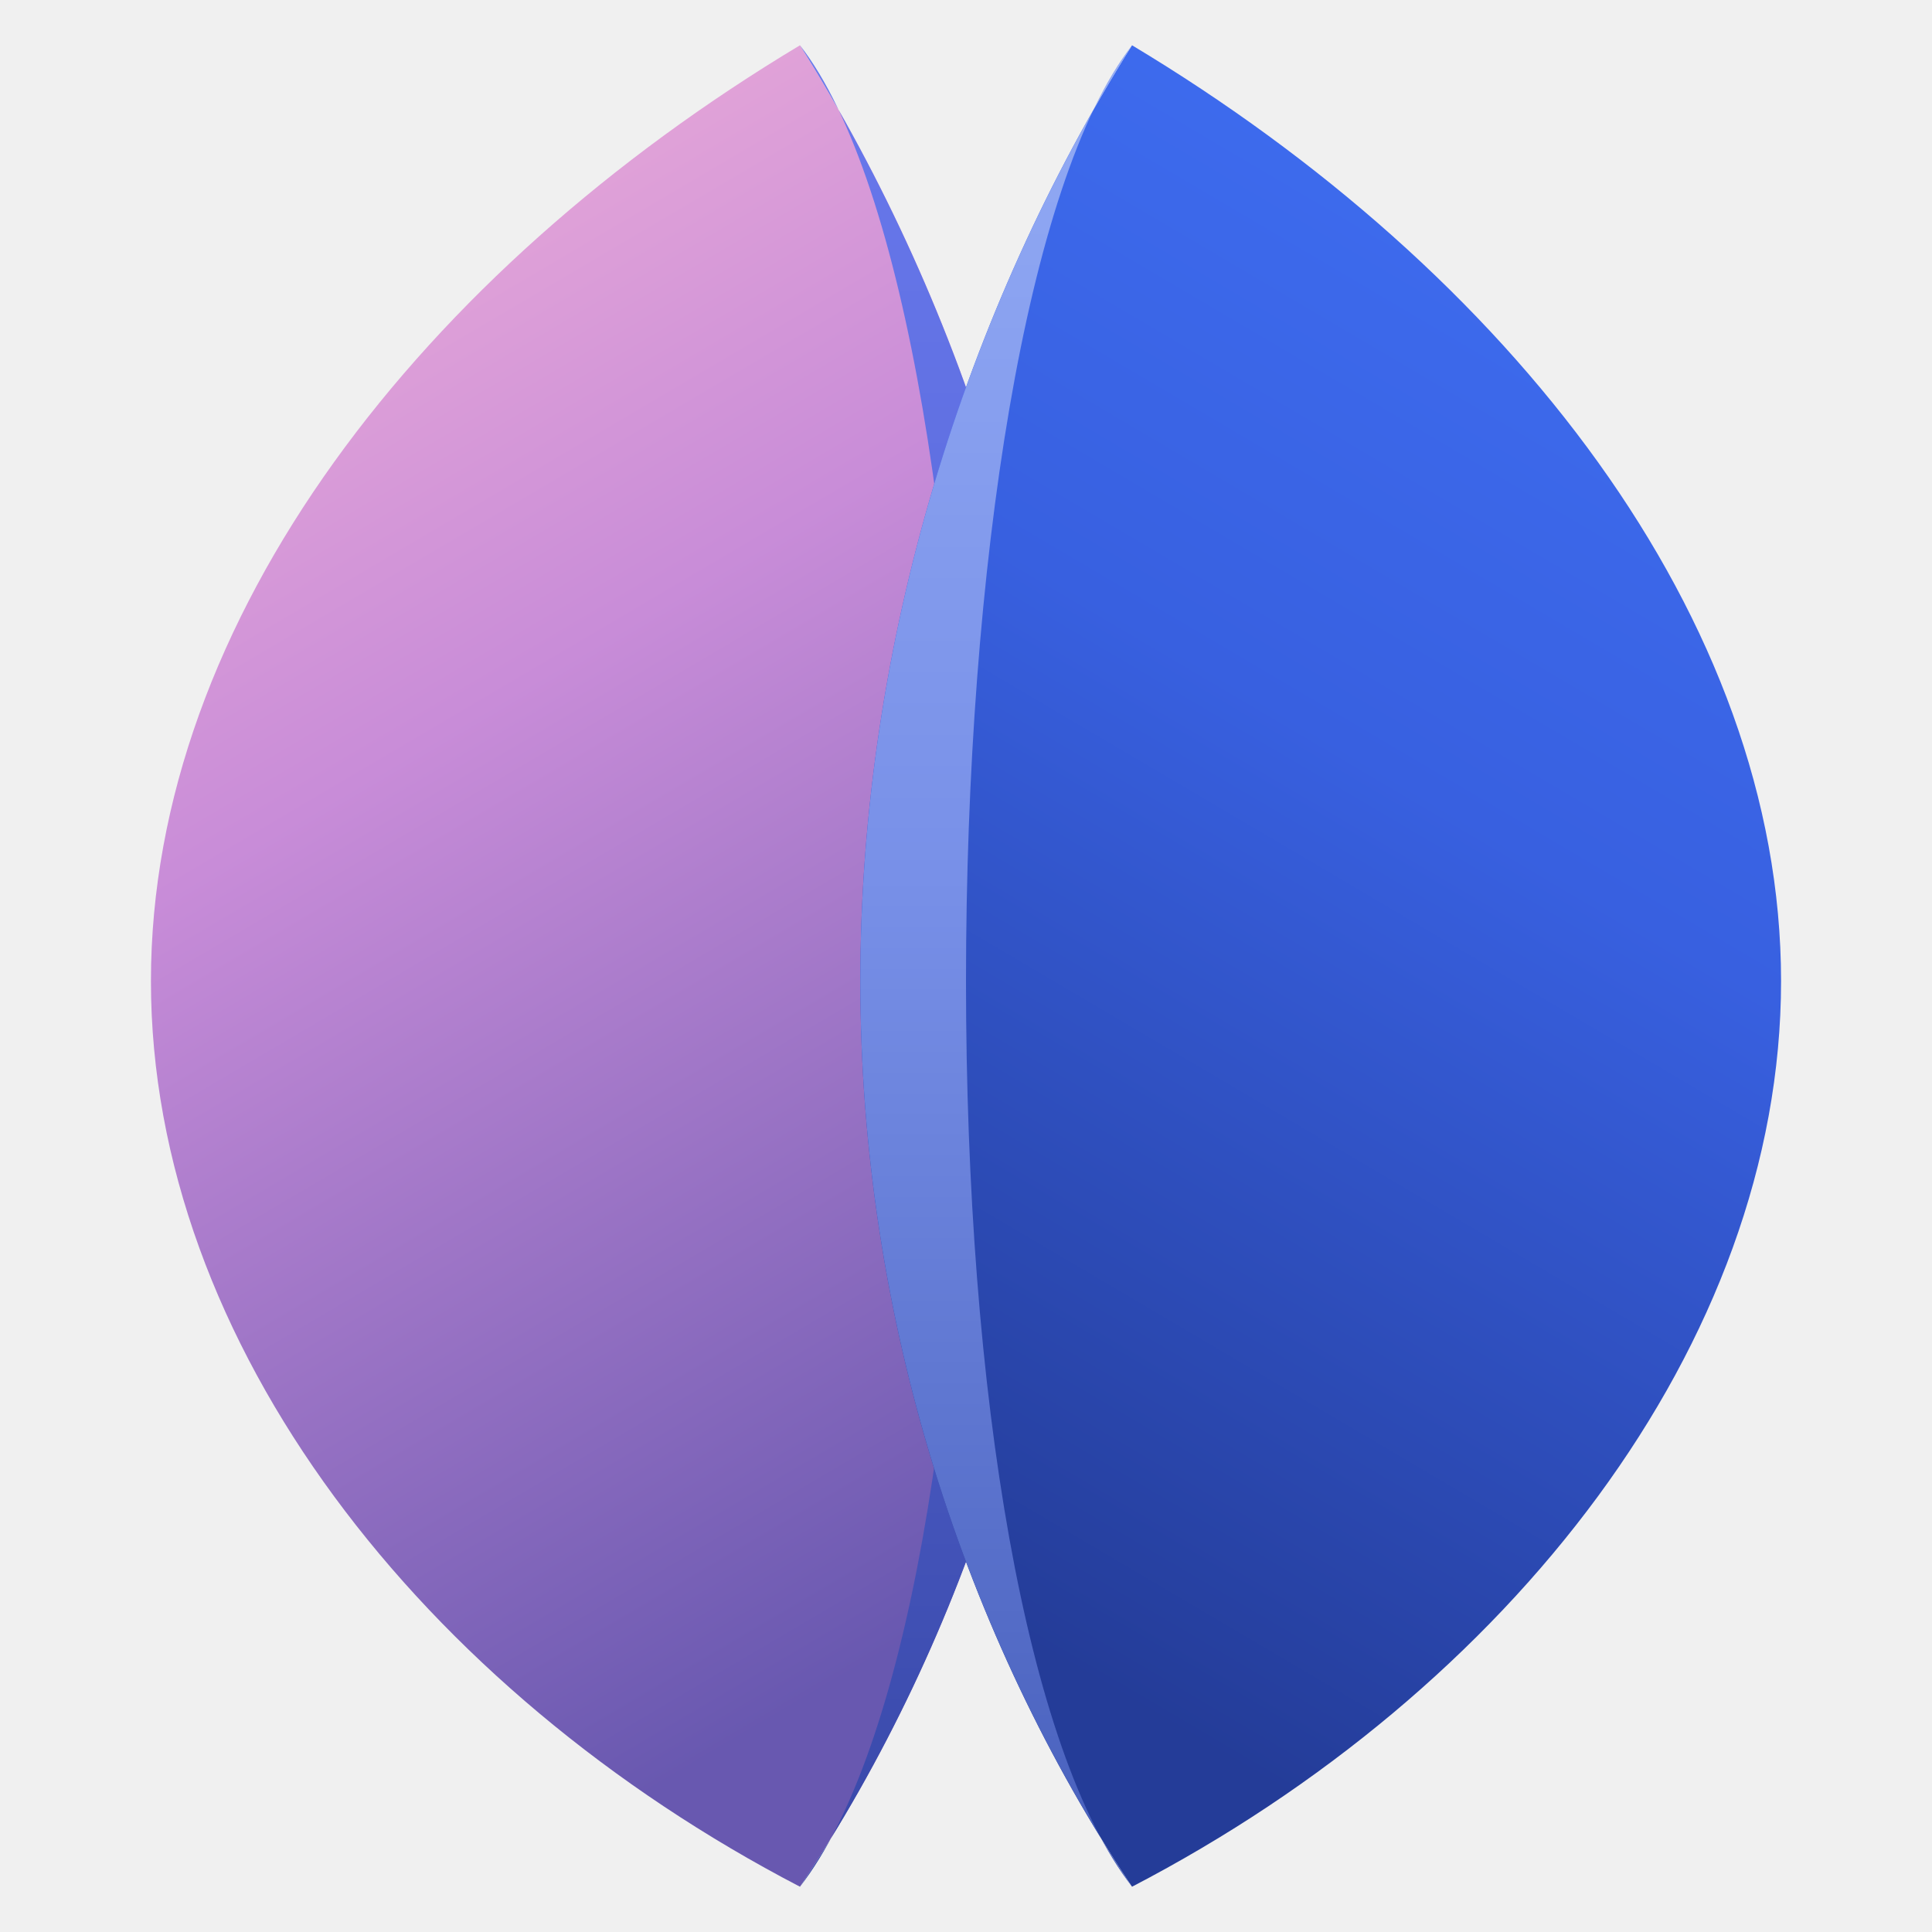
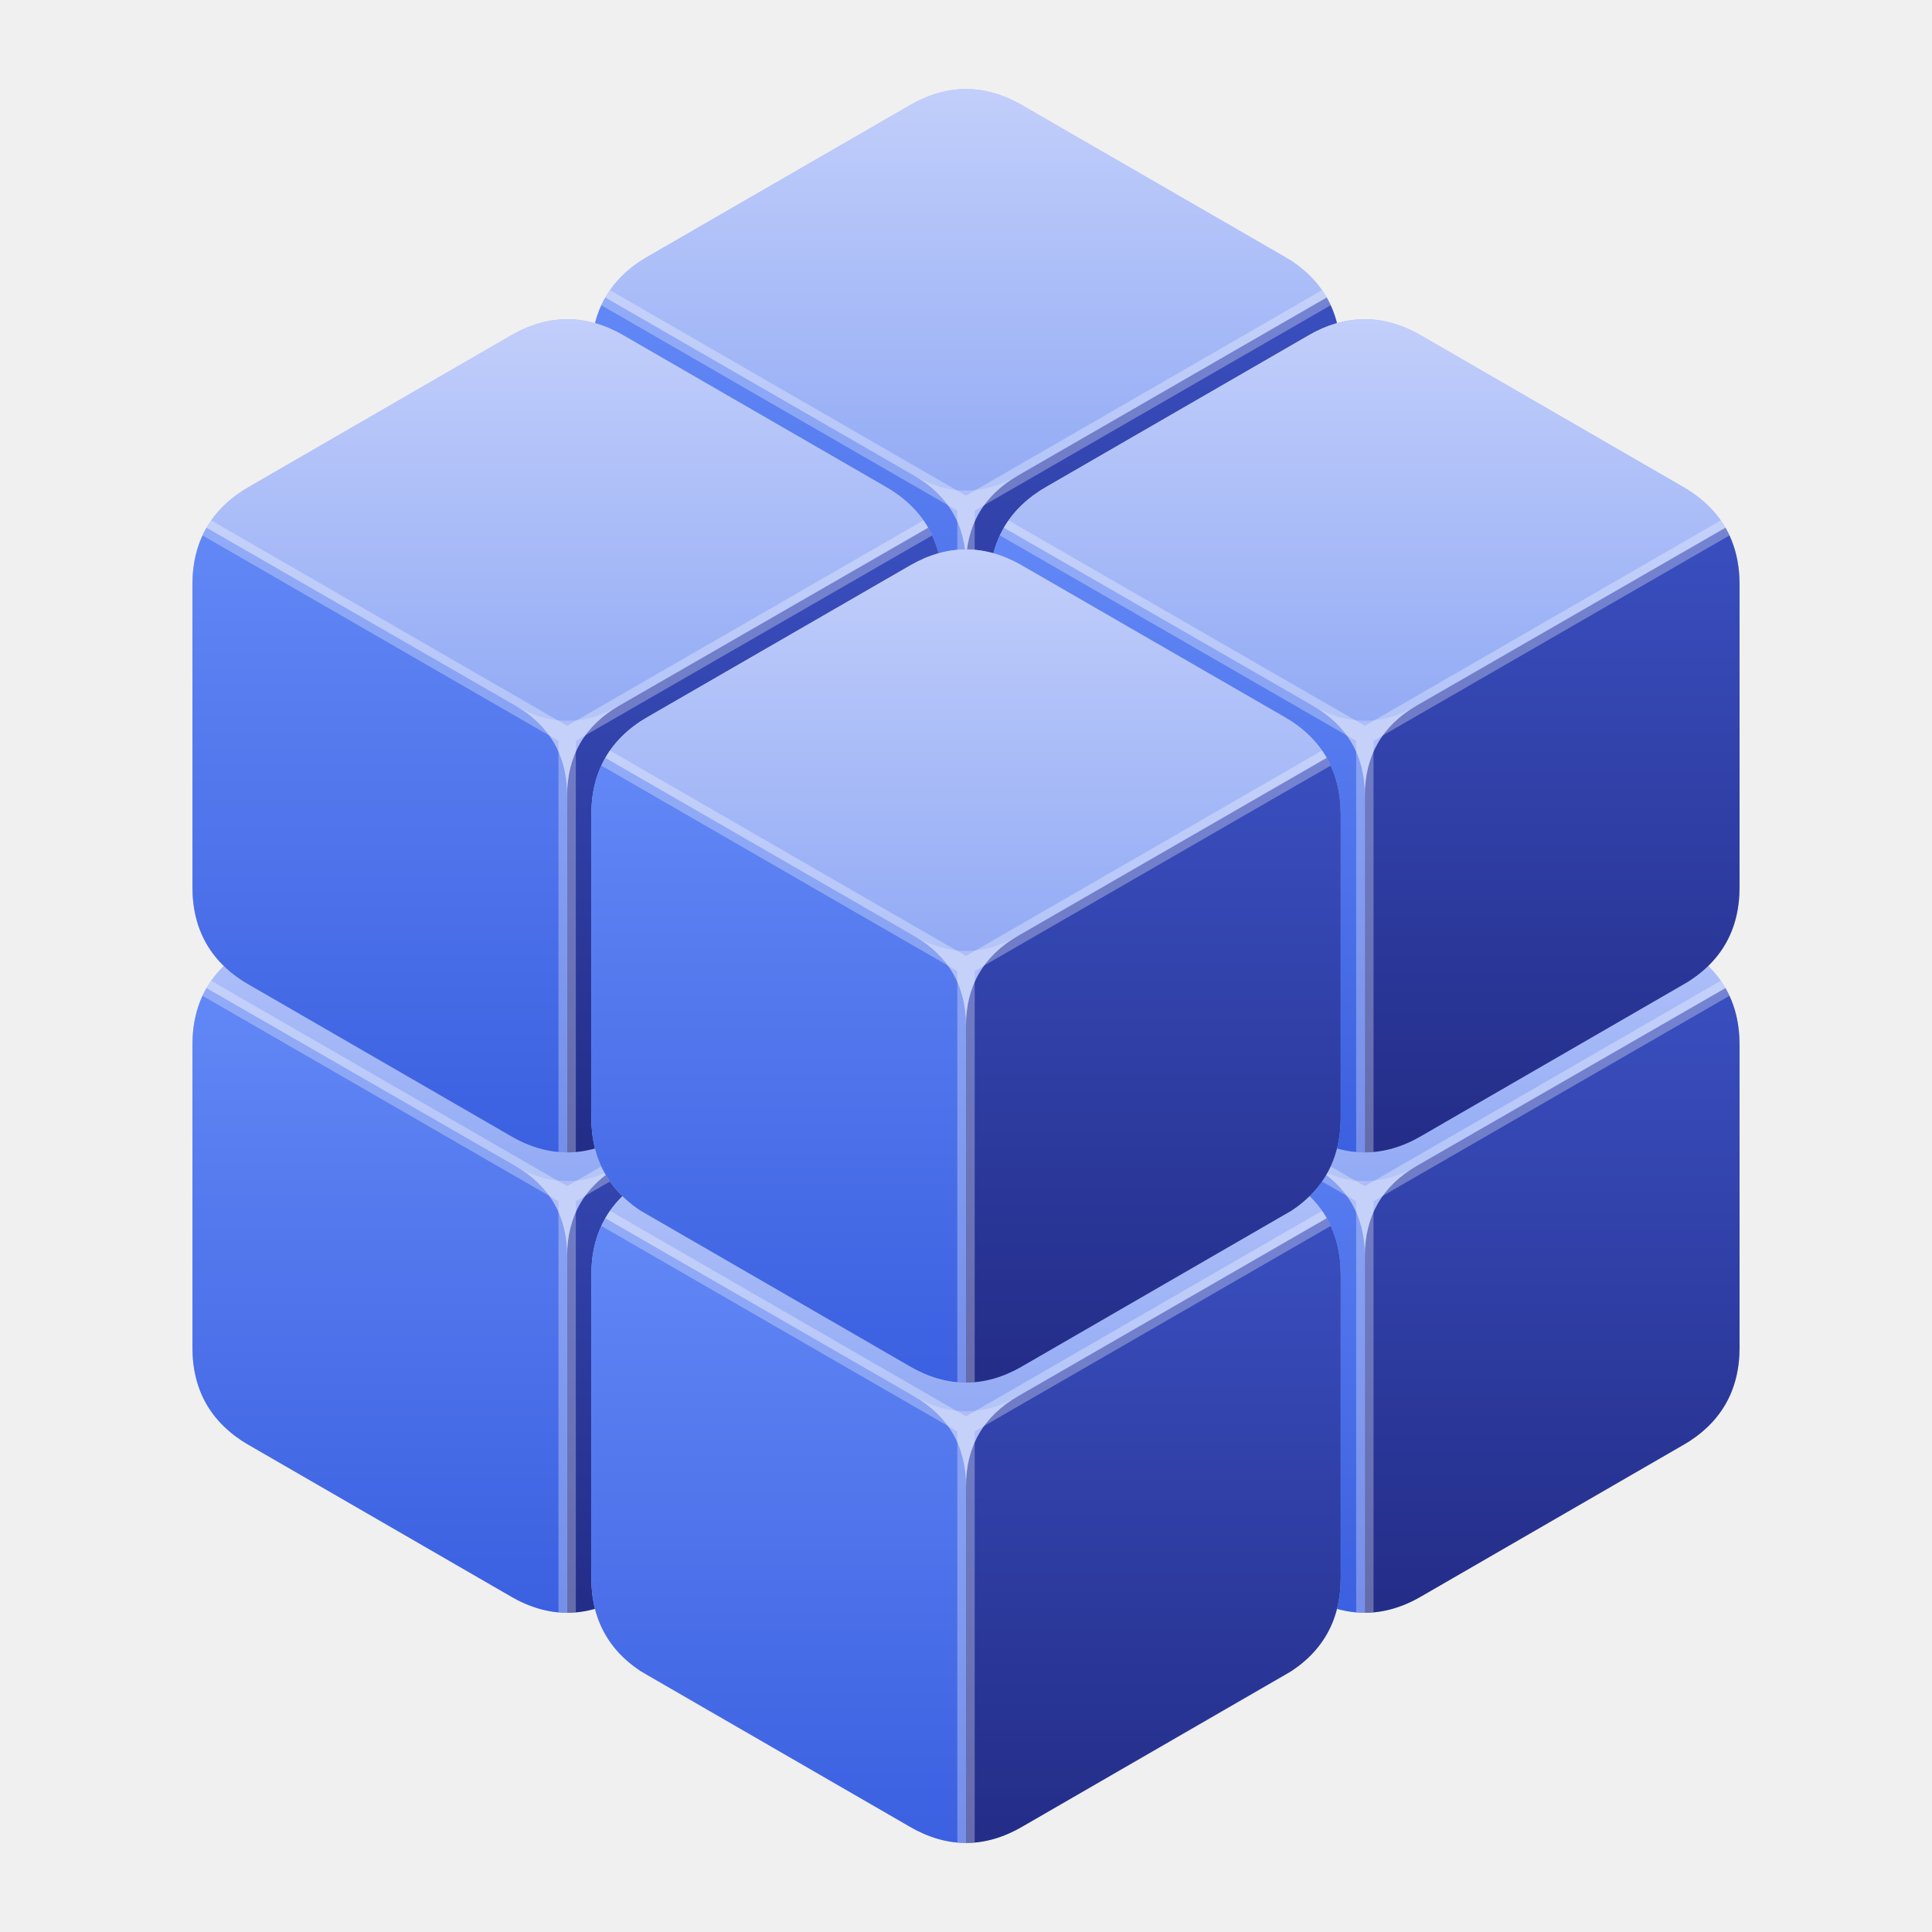
<svg xmlns="http://www.w3.org/2000/svg" viewBox="0 0 512 512">
  <defs>
-     <linearGradient id="lo" x1=".1" y1="0" x2=".4" y2="1">
-       <stop offset="0%" stop-color="#F0B0D8" />
-       <stop offset="40%" stop-color="#C88CD8" />
-       <stop offset="100%" stop-color="#6858B0" />
+     <linearGradient id="top" x1="0" y1="0" x2="0" y2="1">
+       <stop offset="0%" stop-color="#C4D0FB" />
+       <stop offset="100%" stop-color="#93ABF5" />
    </linearGradient>
-     <linearGradient id="li" x1=".5" y1="0" x2=".5" y2="1">
-       <stop offset="0%" stop-color="#6878EC" />
-       <stop offset="45%" stop-color="#5868D8" />
-       <stop offset="100%" stop-color="#3848A8" />
+     <linearGradient id="left" x1="0" y1="0" x2="0" y2="1">
+       <stop offset="0%" stop-color="#6388F6" />
+       <stop offset="100%" stop-color="#3A5FE0" />
    </linearGradient>
-     <linearGradient id="ro" x1=".9" y1="0" x2=".6" y2="1">
-       <stop offset="0%" stop-color="#4070F4" />
-       <stop offset="45%" stop-color="#3860E0" />
-       <stop offset="100%" stop-color="#243C98" />
+     <linearGradient id="right" x1="0" y1="0" x2="0" y2="1">
+       <stop offset="0%" stop-color="#3A4FC0" />
+       <stop offset="100%" stop-color="#232C86" />
    </linearGradient>
-     <linearGradient id="ri" x1=".5" y1="0" x2=".5" y2="1">
-       <stop offset="0%" stop-color="#92AAF4" />
-       <stop offset="45%" stop-color="#7890E8" />
-       <stop offset="100%" stop-color="#4860BC" />
-     </linearGradient>
+     <clipPath id="cube-1">
+       <path d="M241.1 27.9Q256 19.3 270.9 27.9L340.4 68Q355.3 76.7 355.3 93.9L355.3 174.1Q355.3 191.3 340.4 200L270.9 240.1Q256 248.7 241.1 240.1L171.6 200Q156.7 191.3 156.7 174.1L156.7 93.9Q156.7 76.7 171.6 68Z" />
+     </clipPath>
+     <clipPath id="cube-2">
+       <path d="M135.4 210.9Q150.3 202.3 165.3 210.9L234.7 251Q249.7 259.7 249.7 276.9L249.7 357.1Q249.7 374.3 234.7 383L165.3 423.1Q150.3 431.7 135.4 423.1L66 383Q51 374.3 51 357.1L51 276.9Q51 259.7 66 251Z" />
+     </clipPath>
+     <clipPath id="cube-3">
+       <path d="M346.7 210.9Q361.7 202.3 376.6 210.9L446 251Q461 259.7 461 276.9L461 357.1Q461 374.3 446 383L376.6 423.1Q361.7 431.7 346.7 423.1L277.3 383Q262.3 374.3 262.3 357.1L262.3 276.9Q262.3 259.7 277.3 251Z" />
+     </clipPath>
+     <clipPath id="cube-4">
+       <path d="M135.4 88.9Q150.3 80.3 165.3 88.9L234.7 129Q249.7 137.7 249.7 154.9L249.7 235.1Q249.7 252.3 234.7 261L165.3 301.1Q150.3 309.7 135.4 301.1L66 261Q51 252.3 51 235.1L51 154.9Q51 137.7 66 129Z" />
+     </clipPath>
+     <clipPath id="cube-5">
+       <path d="M346.7 88.9Q361.7 80.3 376.6 88.9L446 129Q461 137.7 461 154.9L461 235.1Q461 252.3 446 261L376.6 301.1Q361.7 309.7 346.7 301.1L277.3 261Q262.3 252.3 262.3 235.1L262.3 154.9Q262.3 137.7 277.3 129Z" />
+     </clipPath>
+     <clipPath id="cube-6">
+       <path d="M241.1 271.9Q256 263.3 270.9 271.9L340.4 312Q355.3 320.7 355.3 337.9L355.3 418.1Q355.3 435.3 340.4 444L270.9 484.1Q256 492.7 241.1 484.1L171.6 444Q156.7 435.3 156.7 418.1L156.7 337.9Q156.7 320.7 171.6 312Z" />
+     </clipPath>
+     <clipPath id="cube-7">
+       <path d="M241.1 149.9Q256 141.3 270.9 149.9L340.4 190Q355.3 198.7 355.3 215.9L355.3 296.1Q355.3 313.3 340.4 322L270.9 362.1Q256 370.7 241.1 362.1L171.6 322Q156.7 313.3 156.7 296.1L156.7 215.9Q156.7 198.7 171.6 190Z" />
+     </clipPath>
  </defs>
-   <path d="M212 12 C112 72 40 164 40 260 C40 356 112 448 212 500 C256 434 284 350 284 260 C284 170 256 82 212 12Z" fill="url(#lo)" />
-   <path d="M212 12 C256 82 284 170 284 260 C284 350 256 434 212 500 C240 464 256 370 256 260 C256 150 240 48 212 12Z" fill="url(#li)" />
-   <path d="M300 12 C400 72 472 164 472 260 C472 356 400 448 300 500 C256 434 228 350 228 260 C228 170 256 82 300 12Z" fill="url(#ro)" />
-   <path d="M300 12 C256 82 228 170 228 260 C228 350 256 434 300 500 C272 464 256 370 256 260 C256 150 272 48 300 12Z" fill="url(#ri)" />
+   <g clip-path="url(#cube-1)">
+     <path d="M241.1 27.9Q256 19.3 270.9 27.9L340.4 68Q355.3 76.7 355.3 93.9L355.3 174.1Q355.3 191.3 340.4 200L270.9 240.1Q256 248.7 241.1 240.1L171.6 200Q156.7 191.3 156.7 174.1L156.7 93.9Q156.7 76.7 171.6 68Z" fill="#AEBDF8" />
+     <path d="M256 19.3L355.3 76.7L269.8 126Q256 134 242.2 126L156.7 76.7Z" fill="url(#top)" />
+     <path d="M156.7 76.7L242.2 126Q256 134 256 149.9L256 248.7L156.7 191.3Z" fill="url(#left)" />
+     <path d="M355.3 76.7L269.8 126Q256 134 256 149.9L256 248.7L355.3 191.3Z" fill="url(#right)" />
+     <path d="M256 134L156.7 76.7M256 134L355.3 76.7M256 134L256 248.7" fill="none" stroke="#FFFFFF" stroke-opacity=".3" stroke-width="4.6" stroke-linecap="round" stroke-linejoin="round" />
+   </g>
+   <g clip-path="url(#cube-2)">
+     <path d="M135.4 210.9Q150.3 202.3 165.3 210.9L234.7 251Q249.7 259.7 249.7 276.9L249.7 357.1Q249.7 374.3 234.7 383L165.3 423.1Q150.3 431.7 135.4 423.1L66 383Q51 374.3 51 357.1L51 276.9Q51 259.7 66 251Z" fill="#AEBDF8" />
+     <path d="M150.3 202.3L249.7 259.7L164.1 309Q150.3 317 136.6 309L51 259.7Z" fill="url(#top)" />
+     <path d="M51 259.7L136.6 309Q150.3 317 150.3 332.9L150.3 431.7L51 374.3Z" fill="url(#left)" />
+     <path d="M249.7 259.7L164.1 309Q150.3 317 150.3 332.9L150.3 431.7L249.7 374.3Z" fill="url(#right)" />
+     <path d="M150.3 317L51 259.7M150.3 317L249.7 259.7M150.3 317L150.3 431.7" fill="none" stroke="#FFFFFF" stroke-opacity=".3" stroke-width="4.6" stroke-linecap="round" stroke-linejoin="round" />
+   </g>
+   <g clip-path="url(#cube-3)">
+     <path d="M346.7 210.9Q361.7 202.3 376.6 210.9L446 251Q461 259.7 461 276.9L461 357.1Q461 374.3 446 383L376.6 423.1Q361.7 431.7 346.7 423.1L277.3 383Q262.3 374.3 262.3 357.1L262.3 276.9Q262.3 259.7 277.3 251Z" fill="#AEBDF8" />
+     <path d="M361.7 202.3L461 259.7L375.4 309Q361.7 317 347.9 309L262.3 259.7Z" fill="url(#top)" />
+     <path d="M262.3 259.7L347.9 309Q361.7 317 361.7 332.9L361.7 431.7L262.3 374.3Z" fill="url(#left)" />
+     <path d="M461 259.7L375.4 309Q361.7 317 361.7 332.9L361.7 431.7L461 374.3Z" fill="url(#right)" />
+     <path d="M361.7 317L262.3 259.7M361.7 317L461 259.7M361.7 317L361.7 431.7" fill="none" stroke="#FFFFFF" stroke-opacity=".3" stroke-width="4.6" stroke-linecap="round" stroke-linejoin="round" />
+   </g>
+   <g clip-path="url(#cube-4)">
+     <path d="M135.4 88.9Q150.3 80.3 165.3 88.9L234.7 129Q249.7 137.7 249.7 154.9L249.7 235.1Q249.7 252.3 234.7 261L165.3 301.1Q150.3 309.7 135.4 301.1L66 261Q51 252.3 51 235.1L51 154.9Q51 137.7 66 129Z" fill="#AEBDF8" />
+     <path d="M150.3 80.3L249.7 137.7L164.1 187Q150.3 195 136.6 187L51 137.7Z" fill="url(#top)" />
+     <path d="M51 137.7L136.6 187Q150.3 195 150.3 210.9L150.3 309.7L51 252.3Z" fill="url(#left)" />
+     <path d="M249.7 137.7L164.1 187Q150.3 195 150.3 210.9L150.3 309.7L249.7 252.3Z" fill="url(#right)" />
+     <path d="M150.3 195L51 137.7M150.3 195L249.7 137.7M150.3 195L150.3 309.7" fill="none" stroke="#FFFFFF" stroke-opacity=".3" stroke-width="4.6" stroke-linecap="round" stroke-linejoin="round" />
+   </g>
+   <g clip-path="url(#cube-5)">
+     <path d="M346.7 88.9Q361.7 80.3 376.6 88.9L446 129Q461 137.7 461 154.9L461 235.1Q461 252.3 446 261L376.6 301.1Q361.7 309.7 346.7 301.1L277.3 261Q262.3 252.3 262.3 235.1L262.3 154.9Q262.3 137.7 277.3 129Z" fill="#AEBDF8" />
+     <path d="M361.7 80.3L461 137.7L375.4 187Q361.7 195 347.9 187L262.3 137.7Z" fill="url(#top)" />
+     <path d="M262.3 137.7L347.9 187Q361.7 195 361.7 210.9L361.7 309.7L262.3 252.3Z" fill="url(#left)" />
+     <path d="M461 137.7L375.4 187Q361.7 195 361.7 210.9L361.7 309.7L461 252.3Z" fill="url(#right)" />
+     <path d="M361.7 195L262.3 137.7M361.7 195L461 137.7M361.7 195L361.7 309.7" fill="none" stroke="#FFFFFF" stroke-opacity=".3" stroke-width="4.6" stroke-linecap="round" stroke-linejoin="round" />
+   </g>
+   <g clip-path="url(#cube-6)">
+     <path d="M241.1 271.9Q256 263.3 270.9 271.9L340.4 312Q355.3 320.7 355.3 337.9L355.3 418.1Q355.3 435.3 340.4 444L270.9 484.1Q256 492.7 241.1 484.1L171.6 444Q156.7 435.3 156.7 418.1L156.7 337.9Q156.7 320.7 171.6 312Z" fill="#AEBDF8" />
+     <path d="M256 263.3L355.3 320.7L269.8 370Q256 378 242.2 370L156.7 320.7Z" fill="url(#top)" />
+     <path d="M156.7 320.7L242.2 370Q256 378 256 393.9L256 492.7L156.7 435.3Z" fill="url(#left)" />
+     <path d="M355.3 320.7L269.8 370Q256 378 256 393.9L256 492.7L355.3 435.3Z" fill="url(#right)" />
+     <path d="M256 378L156.7 320.7M256 378L355.3 320.7M256 378L256 492.7" fill="none" stroke="#FFFFFF" stroke-opacity=".3" stroke-width="4.6" stroke-linecap="round" stroke-linejoin="round" />
+   </g>
+   <g clip-path="url(#cube-7)">
+     <path d="M241.1 149.9Q256 141.3 270.9 149.9L340.4 190Q355.3 198.7 355.3 215.9L355.3 296.1Q355.3 313.3 340.4 322L270.9 362.1Q256 370.7 241.1 362.1L171.6 322Q156.7 313.3 156.7 296.1L156.7 215.9Q156.7 198.7 171.6 190Z" fill="#AEBDF8" />
+     <path d="M256 141.3L355.3 198.7L269.8 248Q256 256 242.2 248L156.7 198.7Z" fill="url(#top)" />
+     <path d="M156.7 198.7L242.2 248Q256 256 256 271.9L256 370.7L156.7 313.3Z" fill="url(#left)" />
+     <path d="M355.3 198.7L269.8 248Q256 256 256 271.9L256 370.7L355.3 313.3Z" fill="url(#right)" />
+     <path d="M256 256L156.7 198.7M256 256L355.3 198.7M256 256L256 370.7" fill="none" stroke="#FFFFFF" stroke-opacity=".3" stroke-width="4.6" stroke-linecap="round" stroke-linejoin="round" />
+   </g>
</svg>
